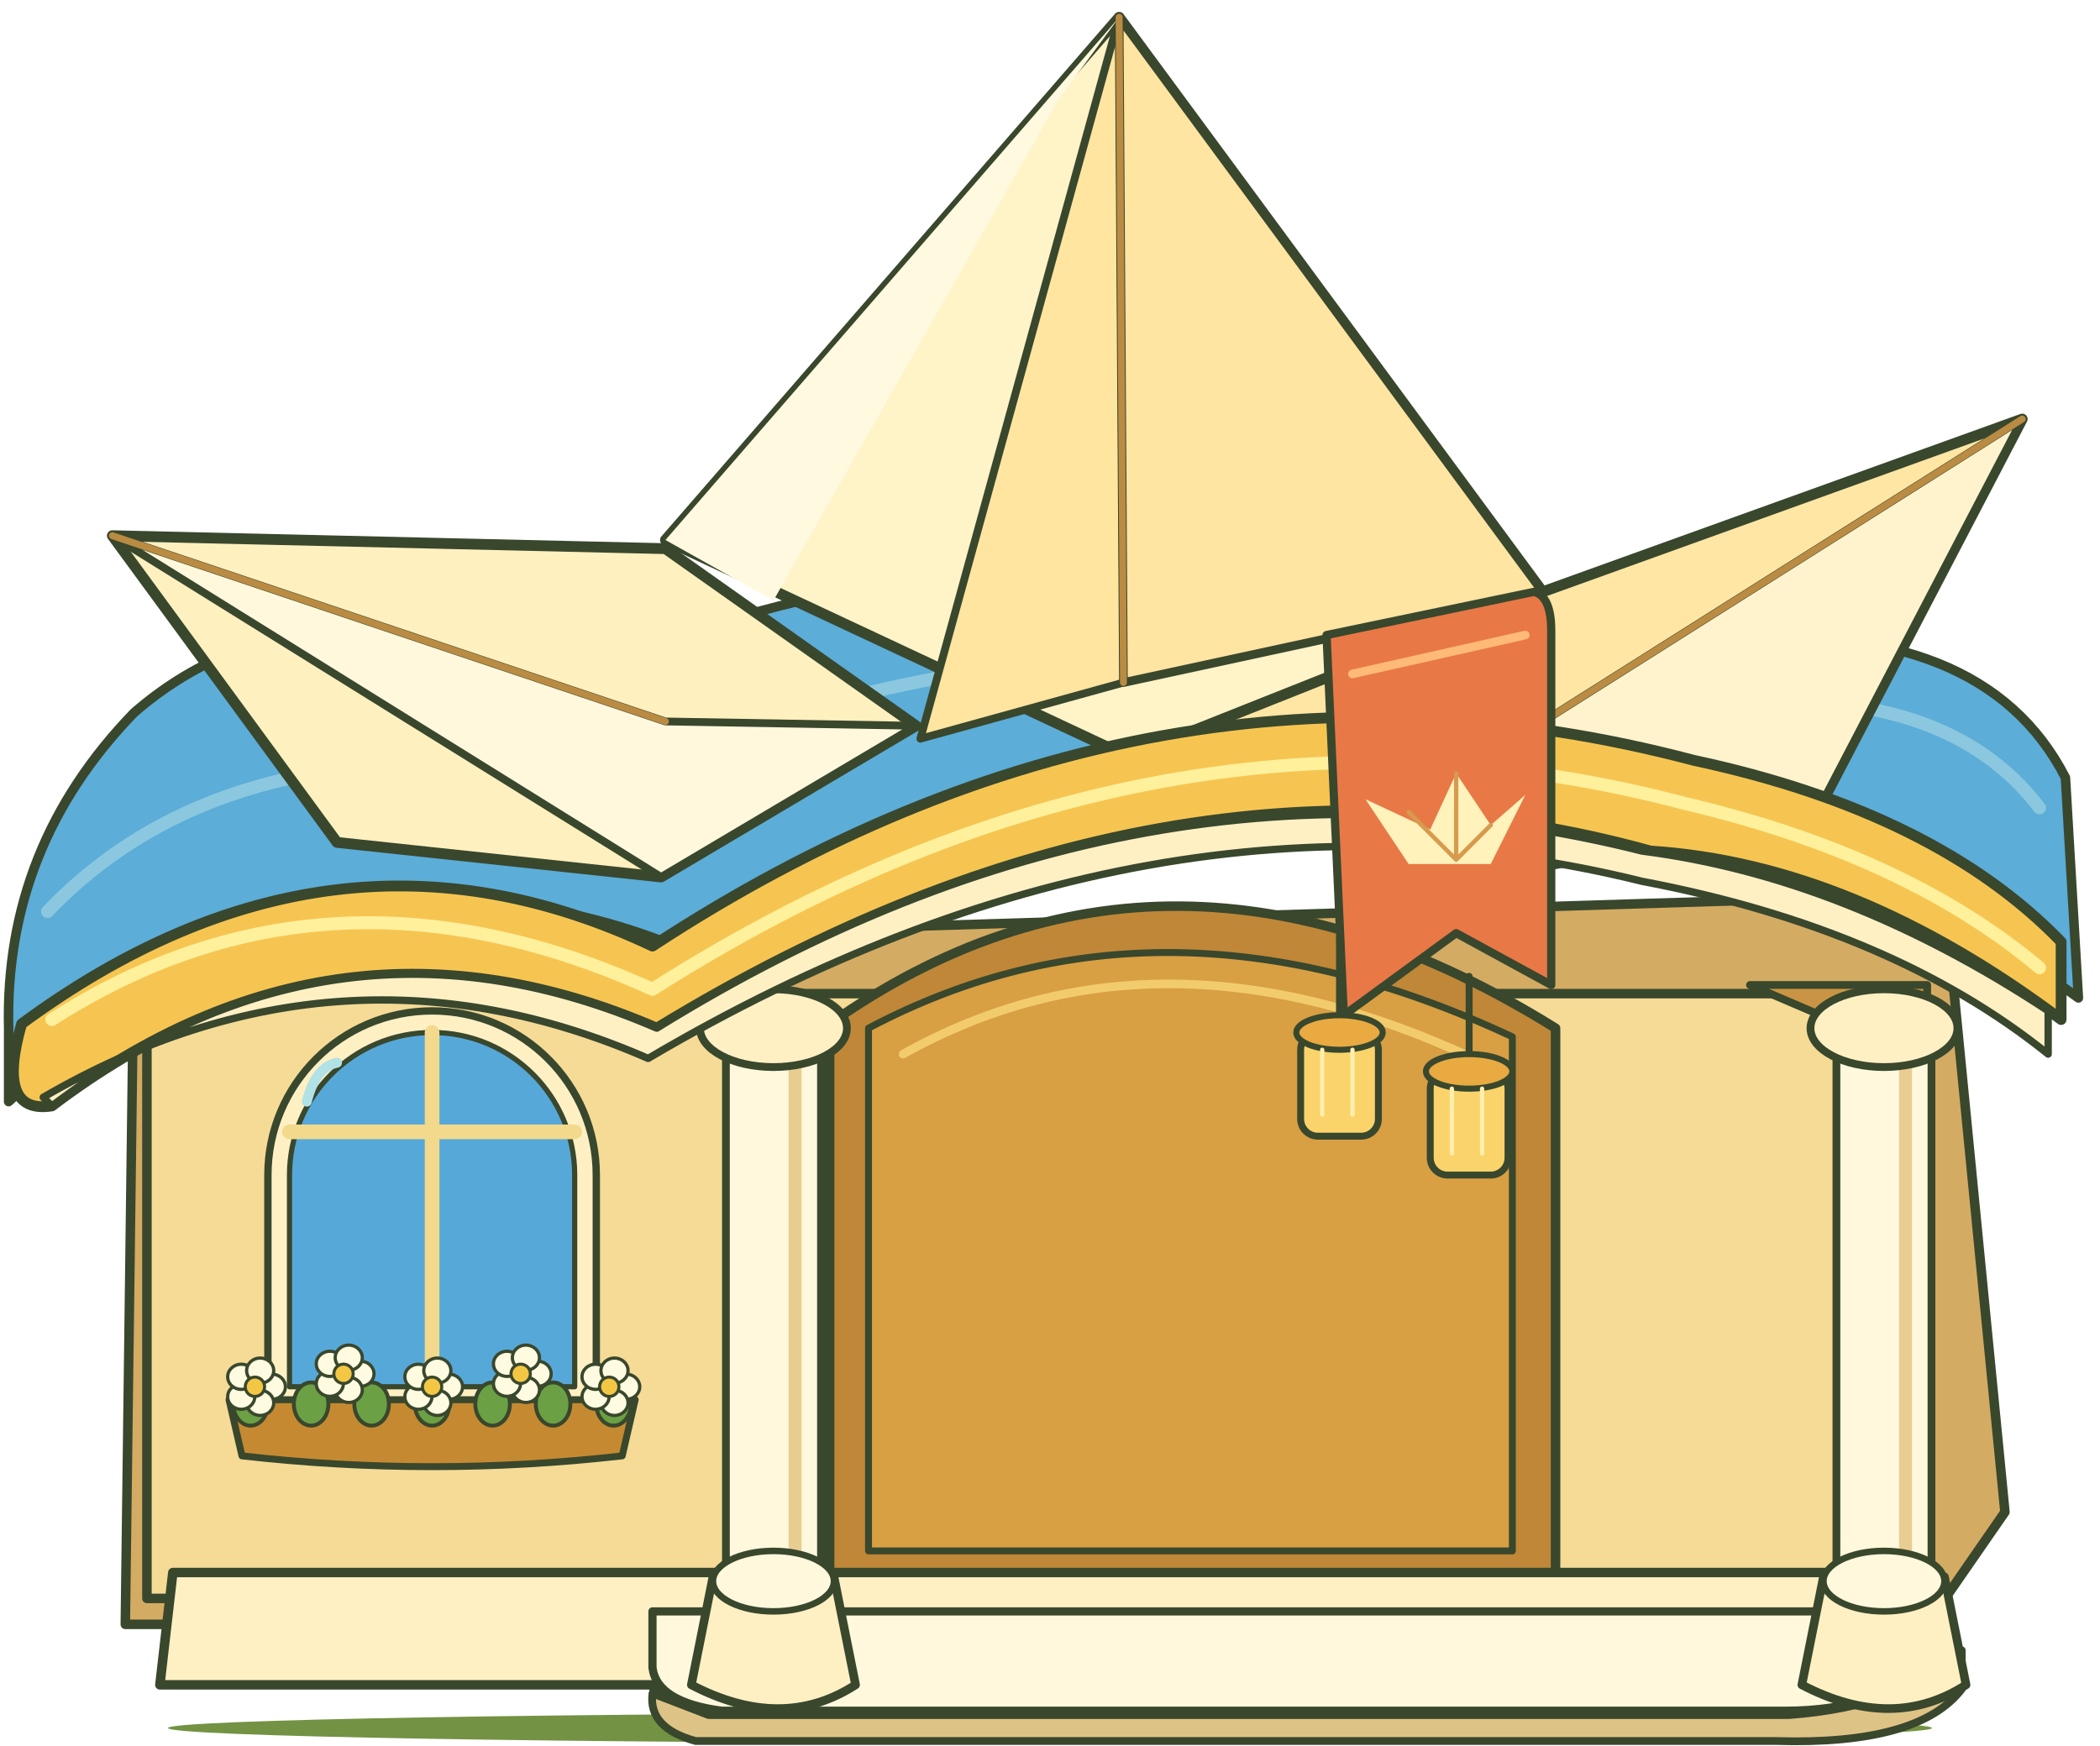
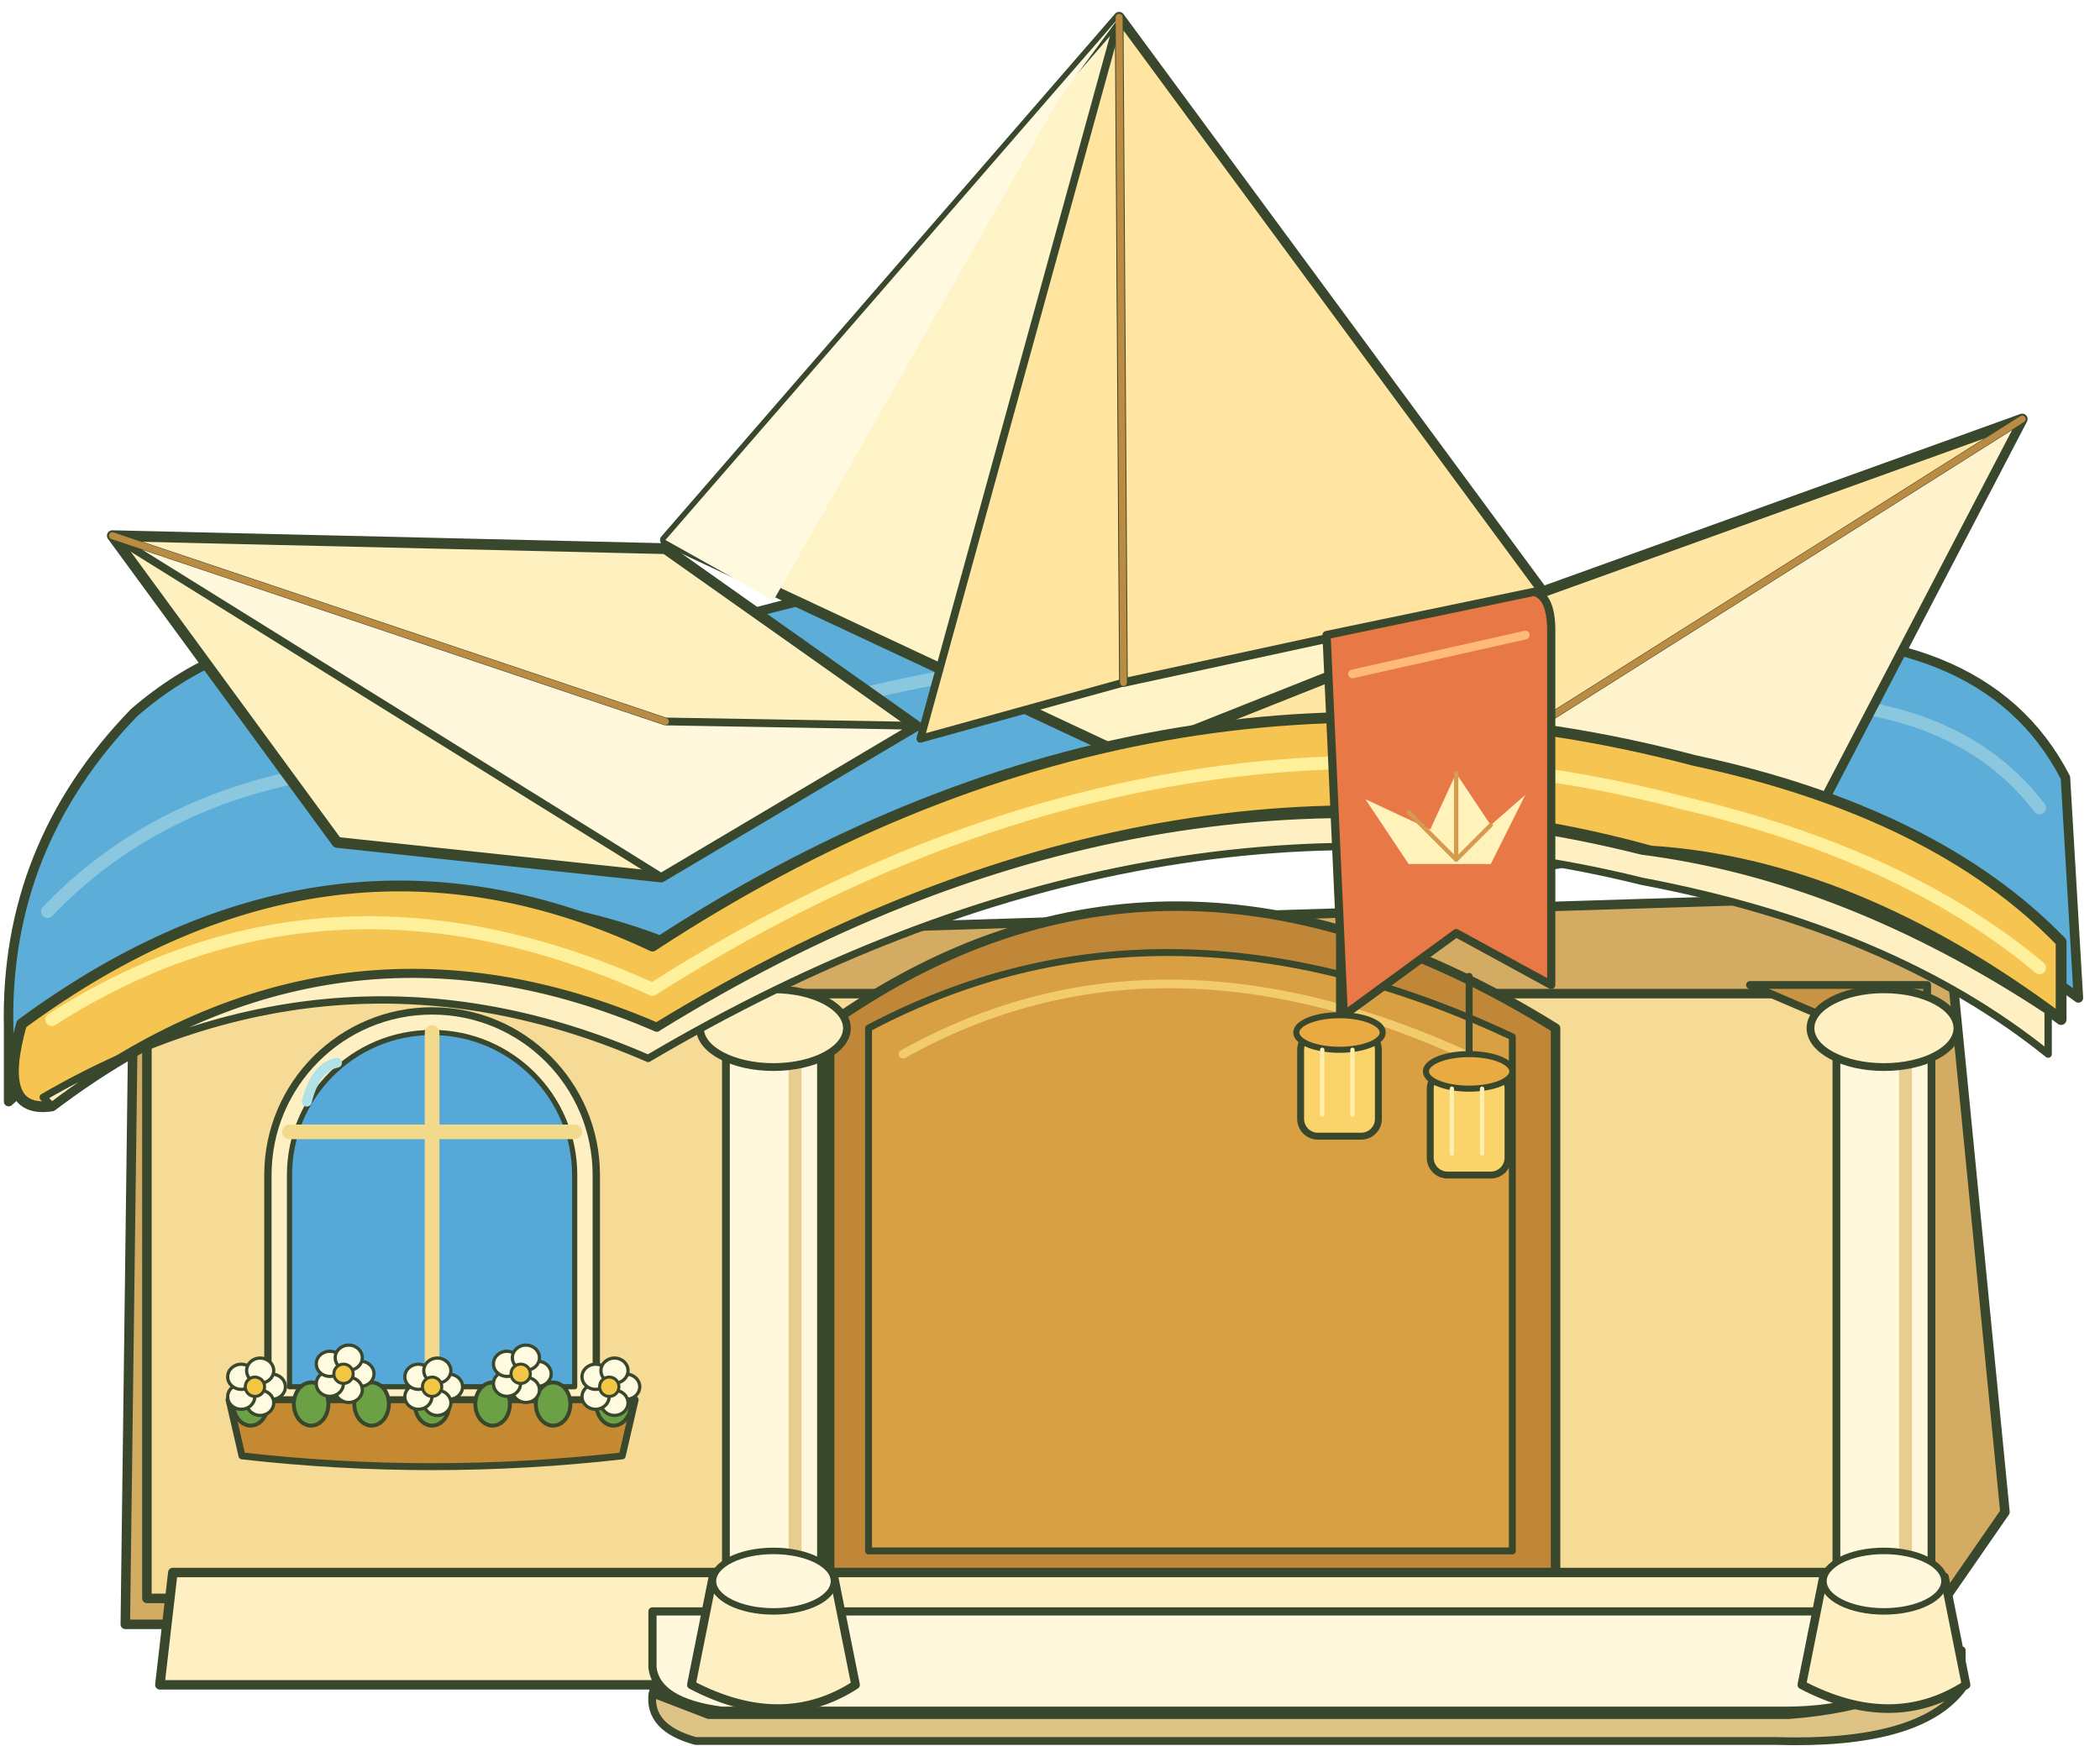
<svg xmlns="http://www.w3.org/2000/svg" width="486" height="404" viewBox="0 0 486 404">
  <g stroke-linecap="round" stroke-linejoin="round">
-     <ellipse cx="243.0" cy="400" rx="204.12" ry="3.5" fill="#739243" stroke="#39472d" stroke-width="0" />
    <path d="M31 220L450 207 464 350 446 376H29Z" fill="#d4ab63" stroke="#39472d" stroke-width="2.2" stroke-linecap="round" stroke-linejoin="round" />
    <path d="M34 230H444V370H34Z" fill="#f5db96" stroke="#39472d" stroke-width="2.2" stroke-linecap="round" stroke-linejoin="round" />
    <path d="M405 228H446V367L426 376V237Z" fill="#c99544" stroke="#39472d" stroke-width="1.8" stroke-linecap="round" stroke-linejoin="round" />
    <path d="M192 237Q270 182 360 238V365H192Z" fill="#bf8737" stroke="#39472d" stroke-width="2.2" stroke-linecap="round" stroke-linejoin="round" />
    <path d="M201 238Q269 202 350 240V359H201Z" fill="#d89f43" stroke="#39472d" stroke-width="1.6" stroke-linecap="round" stroke-linejoin="round" />
    <path d="M209 244Q268 211 341 245" fill="none" stroke="#f2cb6d" stroke-width="2" stroke-linecap="round" stroke-linejoin="round" />
    <path d="M40 364H446V381Q434 397 414 397H169Q153 397 151 390H37Z" fill="#fff0c4" stroke="#39472d" stroke-width="2.2" stroke-linecap="round" stroke-linejoin="round" />
    <path d="M151 373H447V384Q436 396 413 396H167Q152 394 151 386Z" fill="#fff8dc" stroke="#39472d" stroke-width="1.9" stroke-linecap="round" stroke-linejoin="round" />
    <path d="M164 397H414Q441 395 454 382V391Q444 404 411 403H161Q150 400 151 392Z" fill="#dec387" stroke="#39472d" stroke-width="1.8" stroke-linecap="round" stroke-linejoin="round" />
    <path d="M62 325V272.0a38.0 38.0 0 0 1 76 0V325Z" fill="#fff0c4" stroke="#39472d" stroke-width="1.7" stroke-linecap="round" stroke-linejoin="round" />
    <path d="M67 321V272.0a33.0 33.0 0 0 1 66 0V321Z" fill="#56a8d9" stroke="#39472d" stroke-width="1.2" stroke-linecap="round" stroke-linejoin="round" />
    <path d="M100.0 239v83M67 262h66" fill="none" stroke="#f2d98c" stroke-width="3.4" stroke-linecap="round" stroke-linejoin="round" />
    <path d="M71 255q2-8 7-9" fill="none" stroke="#b1e2e6" stroke-width="2.3" stroke-linecap="round" stroke-linejoin="round" />
    <path d="M53 324h94l-3 13q-44.0 5 -88 0Z" fill="#c58a31" stroke="#39472d" stroke-width="1.6" stroke-linecap="round" stroke-linejoin="round" />
    <ellipse cx="58.0" cy="325" rx="4" ry="5" fill="#6ba044" stroke="#39472d" stroke-width="0.9" />
    <ellipse cx="72.0" cy="325" rx="4" ry="5" fill="#6ba044" stroke="#39472d" stroke-width="0.9" />
    <ellipse cx="86.0" cy="325" rx="4" ry="5" fill="#6ba044" stroke="#39472d" stroke-width="0.9" />
    <ellipse cx="100.0" cy="325" rx="4" ry="5" fill="#6ba044" stroke="#39472d" stroke-width="0.9" />
    <ellipse cx="114.0" cy="325" rx="4" ry="5" fill="#6ba044" stroke="#39472d" stroke-width="0.9" />
    <ellipse cx="128.0" cy="325" rx="4" ry="5" fill="#6ba044" stroke="#39472d" stroke-width="0.9" />
    <ellipse cx="142.0" cy="325" rx="4" ry="5" fill="#6ba044" stroke="#39472d" stroke-width="0.9" />
    <ellipse cx="62.92" cy="321.0" rx="3.136" ry="2.912" fill="#fffbe0" stroke="#39472d" stroke-width="0.75" />
    <ellipse cx="60.211" cy="324.728" rx="3.136" ry="2.912" fill="#fffbe0" stroke="#39472d" stroke-width="0.75" />
    <ellipse cx="55.829" cy="323.304" rx="3.136" ry="2.912" fill="#fffbe0" stroke="#39472d" stroke-width="0.75" />
    <ellipse cx="55.829" cy="318.696" rx="3.136" ry="2.912" fill="#fffbe0" stroke="#39472d" stroke-width="0.75" />
    <ellipse cx="60.211" cy="317.272" rx="3.136" ry="2.912" fill="#fffbe0" stroke="#39472d" stroke-width="0.75" />
    <ellipse cx="59.0" cy="321" rx="2.24" ry="2.24" fill="#f3c744" stroke="#39472d" stroke-width="0.7" />
    <ellipse cx="83.42" cy="318.0" rx="3.136" ry="2.912" fill="#fffbe0" stroke="#39472d" stroke-width="0.75" />
    <ellipse cx="80.711" cy="321.728" rx="3.136" ry="2.912" fill="#fffbe0" stroke="#39472d" stroke-width="0.75" />
    <ellipse cx="76.329" cy="320.304" rx="3.136" ry="2.912" fill="#fffbe0" stroke="#39472d" stroke-width="0.75" />
    <ellipse cx="76.329" cy="315.696" rx="3.136" ry="2.912" fill="#fffbe0" stroke="#39472d" stroke-width="0.75" />
    <ellipse cx="80.711" cy="314.272" rx="3.136" ry="2.912" fill="#fffbe0" stroke="#39472d" stroke-width="0.75" />
    <ellipse cx="79.5" cy="318" rx="2.24" ry="2.24" fill="#f3c744" stroke="#39472d" stroke-width="0.7" />
    <ellipse cx="103.92" cy="321.0" rx="3.136" ry="2.912" fill="#fffbe0" stroke="#39472d" stroke-width="0.75" />
    <ellipse cx="101.211" cy="324.728" rx="3.136" ry="2.912" fill="#fffbe0" stroke="#39472d" stroke-width="0.75" />
    <ellipse cx="96.829" cy="323.304" rx="3.136" ry="2.912" fill="#fffbe0" stroke="#39472d" stroke-width="0.75" />
    <ellipse cx="96.829" cy="318.696" rx="3.136" ry="2.912" fill="#fffbe0" stroke="#39472d" stroke-width="0.75" />
    <ellipse cx="101.211" cy="317.272" rx="3.136" ry="2.912" fill="#fffbe0" stroke="#39472d" stroke-width="0.75" />
    <ellipse cx="100.0" cy="321" rx="2.24" ry="2.24" fill="#f3c744" stroke="#39472d" stroke-width="0.7" />
    <ellipse cx="124.42" cy="318.0" rx="3.136" ry="2.912" fill="#fffbe0" stroke="#39472d" stroke-width="0.75" />
    <ellipse cx="121.711" cy="321.728" rx="3.136" ry="2.912" fill="#fffbe0" stroke="#39472d" stroke-width="0.75" />
    <ellipse cx="117.329" cy="320.304" rx="3.136" ry="2.912" fill="#fffbe0" stroke="#39472d" stroke-width="0.75" />
    <ellipse cx="117.329" cy="315.696" rx="3.136" ry="2.912" fill="#fffbe0" stroke="#39472d" stroke-width="0.75" />
    <ellipse cx="121.711" cy="314.272" rx="3.136" ry="2.912" fill="#fffbe0" stroke="#39472d" stroke-width="0.75" />
    <ellipse cx="120.5" cy="318" rx="2.24" ry="2.24" fill="#f3c744" stroke="#39472d" stroke-width="0.7" />
    <ellipse cx="144.92" cy="321.0" rx="3.136" ry="2.912" fill="#fffbe0" stroke="#39472d" stroke-width="0.75" />
    <ellipse cx="142.211" cy="324.728" rx="3.136" ry="2.912" fill="#fffbe0" stroke="#39472d" stroke-width="0.75" />
    <ellipse cx="137.829" cy="323.304" rx="3.136" ry="2.912" fill="#fffbe0" stroke="#39472d" stroke-width="0.75" />
    <ellipse cx="137.829" cy="318.696" rx="3.136" ry="2.912" fill="#fffbe0" stroke="#39472d" stroke-width="0.75" />
    <ellipse cx="142.211" cy="317.272" rx="3.136" ry="2.912" fill="#fffbe0" stroke="#39472d" stroke-width="0.75" />
    <ellipse cx="141.0" cy="321" rx="2.24" ry="2.24" fill="#f3c744" stroke="#39472d" stroke-width="0.7" />
    <rect x="168" y="235" width="22" height="135" rx="8" fill="#fff8dc" stroke="#39472d" stroke-width="1.8" />
    <path d="M184 244V363" fill="none" stroke="#e8cd91" stroke-width="3" stroke-linecap="round" stroke-linejoin="round" />
    <ellipse cx="179" cy="238" rx="17" ry="9" fill="#fff0c4" stroke="#39472d" stroke-width="1.8" />
    <path d="M165 365q14 10 28 0l5 25q-17 11-38 0Z" fill="#fff0c4" stroke="#39472d" stroke-width="2" stroke-linecap="round" stroke-linejoin="round" />
    <ellipse cx="179" cy="366" rx="14" ry="7" fill="#fff8dc" stroke="#39472d" stroke-width="1.5" />
    <rect x="425" y="235" width="22" height="135" rx="8" fill="#fff8dc" stroke="#39472d" stroke-width="1.8" />
    <path d="M441 244V363" fill="none" stroke="#e8cd91" stroke-width="3" stroke-linecap="round" stroke-linejoin="round" />
    <ellipse cx="436" cy="238" rx="17" ry="9" fill="#fff0c4" stroke="#39472d" stroke-width="1.8" />
    <path d="M422 365q14 10 28 0l5 25q-17 11-38 0Z" fill="#fff0c4" stroke="#39472d" stroke-width="2" stroke-linecap="round" stroke-linejoin="round" />
    <ellipse cx="436" cy="366" rx="14" ry="7" fill="#fff8dc" stroke="#39472d" stroke-width="1.5" />
    <path d="M2 238Q1 196 31 165Q70 131 141 153Q252 109 398 148Q459 143 478 180L481 231Q417 184 346 189Q240 177 161 221Q79 185 2 255Z" fill="#5cadd8" stroke="#39472d" stroke-width="2.2" stroke-linecap="round" stroke-linejoin="round" />
    <path d="M11 211Q54 166 139 180Q263 130 397 163Q450 158 472 187" fill="none" stroke="#8bc8df" stroke-width="3" stroke-linecap="round" stroke-linejoin="round" />
    <path d="M154 125L259 4 357 137 265 177Z" fill="#fff3c8" stroke="#39472d" stroke-width="2.5" stroke-linecap="round" stroke-linejoin="round" />
    <path d="M259 4L213 171 260 158Z" fill="#ffe5a0" stroke="#39472d" stroke-width="1.8" stroke-linecap="round" stroke-linejoin="round" />
    <path d="M259 4L260 158 357 137Z" fill="#ffe4a2" stroke="#39472d" stroke-width="2" stroke-linecap="round" stroke-linejoin="round" />
    <path d="M154 125L259 4 245 23 179 139Z" fill="#fff9df" stroke="#39472d" stroke-width="0" stroke-linecap="round" stroke-linejoin="round" />
    <path d="M26 124L154 127 212 168 153 203 78 195Z" fill="#fff0bf" stroke="#39472d" stroke-width="2.5" stroke-linecap="round" stroke-linejoin="round" />
    <path d="M357 137L468 97 420 189 354 201 274 170Z" fill="#ffe6a5" stroke="#39472d" stroke-width="2.5" stroke-linecap="round" stroke-linejoin="round" />
    <path d="M26 124L154 167 212 168 153 203Z" fill="#fff8dd" stroke="#39472d" stroke-width="1.8" stroke-linecap="round" stroke-linejoin="round" />
    <path d="M468 97L354 169 274 170 354 201 420 189Z" fill="#fff3ce" stroke="#39472d" stroke-width="1.8" stroke-linecap="round" stroke-linejoin="round" />
    <path d="M26 124L154 167M468 97L354 169M259 4L260 158" fill="none" stroke="#ba8b43" stroke-width="1.6" stroke-linecap="round" stroke-linejoin="round" />
    <path d="M5 237Q77 184 151 219Q267 143 392 176Q448 188 477 218V236Q429 200 382 197Q270 166 152 238Q78 206 12 256Q-1 258 5 237Z" fill="#f6c551" stroke="#39472d" stroke-width="2.5" stroke-linecap="round" stroke-linejoin="round" />
    <path d="M12 236Q76 195 151 229Q269 154 390 186Q441 198 472 224" fill="none" stroke="#fff09c" stroke-width="3" stroke-linecap="round" stroke-linejoin="round" />
    <path d="M10 254Q79 214 150 245Q267 176 380 204Q438 215 474 244V234Q427 203 380 197Q265 168 152 238Q78 206 12 256Z" fill="#fff0c4" stroke="#39472d" stroke-width="1.7" stroke-linecap="round" stroke-linejoin="round" />
    <path d="M307 147L355 137Q359 138 359 146V228L337 216 311 235Z" fill="#e97847" stroke="#39472d" stroke-width="1.9" stroke-linecap="round" stroke-linejoin="round" />
    <path d="M313 156L353 147" fill="none" stroke="#ffba78" stroke-width="2" stroke-linecap="round" stroke-linejoin="round" />
    <path d="M316 185L331 192 337 179 345 191 353 184 345 200H326Z" fill="#fff2ba" stroke="#39472d" stroke-width="0" stroke-linecap="round" stroke-linejoin="round" />
    <path d="M337 179V199L326 188M345 191L337 199" fill="none" stroke="#d69b4e" stroke-width="1" stroke-linecap="round" stroke-linejoin="round" />
    <path d="M310 217v20" fill="none" stroke="#39472d" stroke-width="1.6" stroke-linecap="round" stroke-linejoin="round" />
    <rect x="301" y="239" width="18" height="24" rx="4" fill="#fbd36b" stroke="#39472d" stroke-width="1.6" />
    <ellipse cx="310" cy="239" rx="10" ry="4" fill="#e8aa41" stroke="#39472d" stroke-width="1.4" />
    <path d="M306 243v15M313 243v15" fill="none" stroke="#ffefae" stroke-width="1" stroke-linecap="round" stroke-linejoin="round" />
    <path d="M340 226v20" fill="none" stroke="#39472d" stroke-width="1.6" stroke-linecap="round" stroke-linejoin="round" />
    <rect x="331" y="248" width="18" height="24" rx="4" fill="#fbd36b" stroke="#39472d" stroke-width="1.6" />
    <ellipse cx="340" cy="248" rx="10" ry="4" fill="#e8aa41" stroke="#39472d" stroke-width="1.4" />
    <path d="M336 252v15M343 252v15" fill="none" stroke="#ffefae" stroke-width="1" stroke-linecap="round" stroke-linejoin="round" />
  </g>
</svg>
